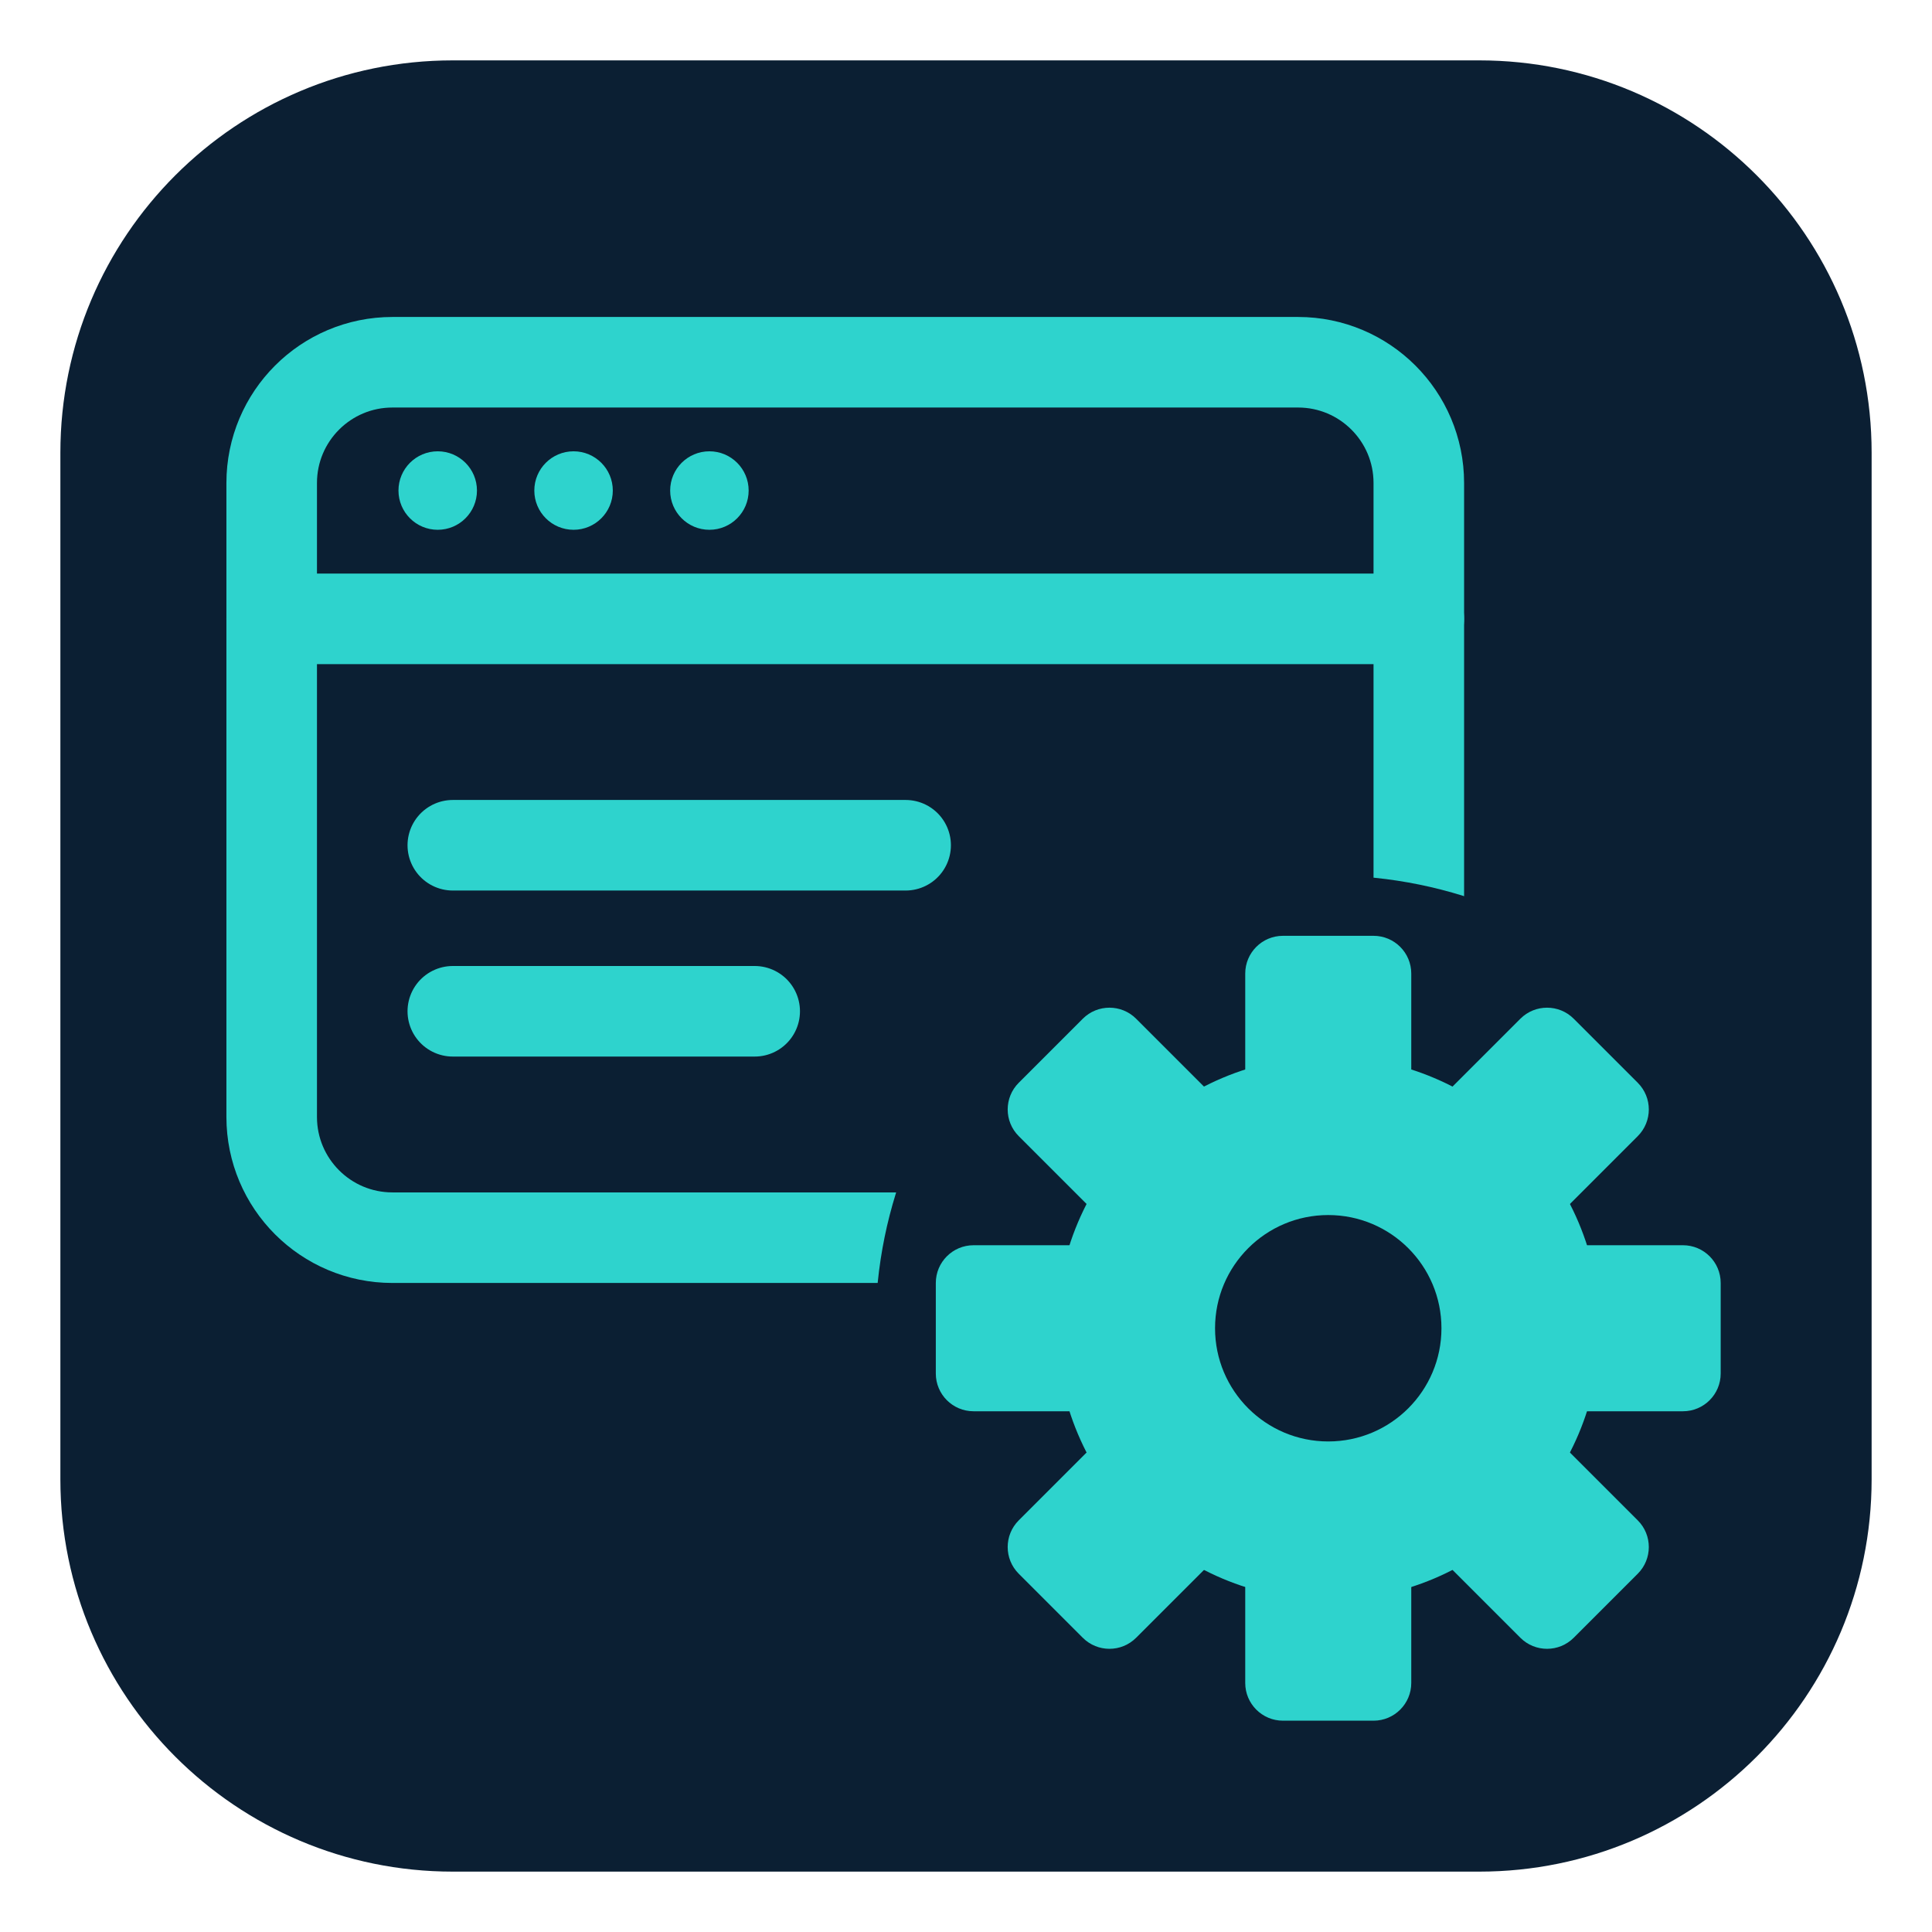
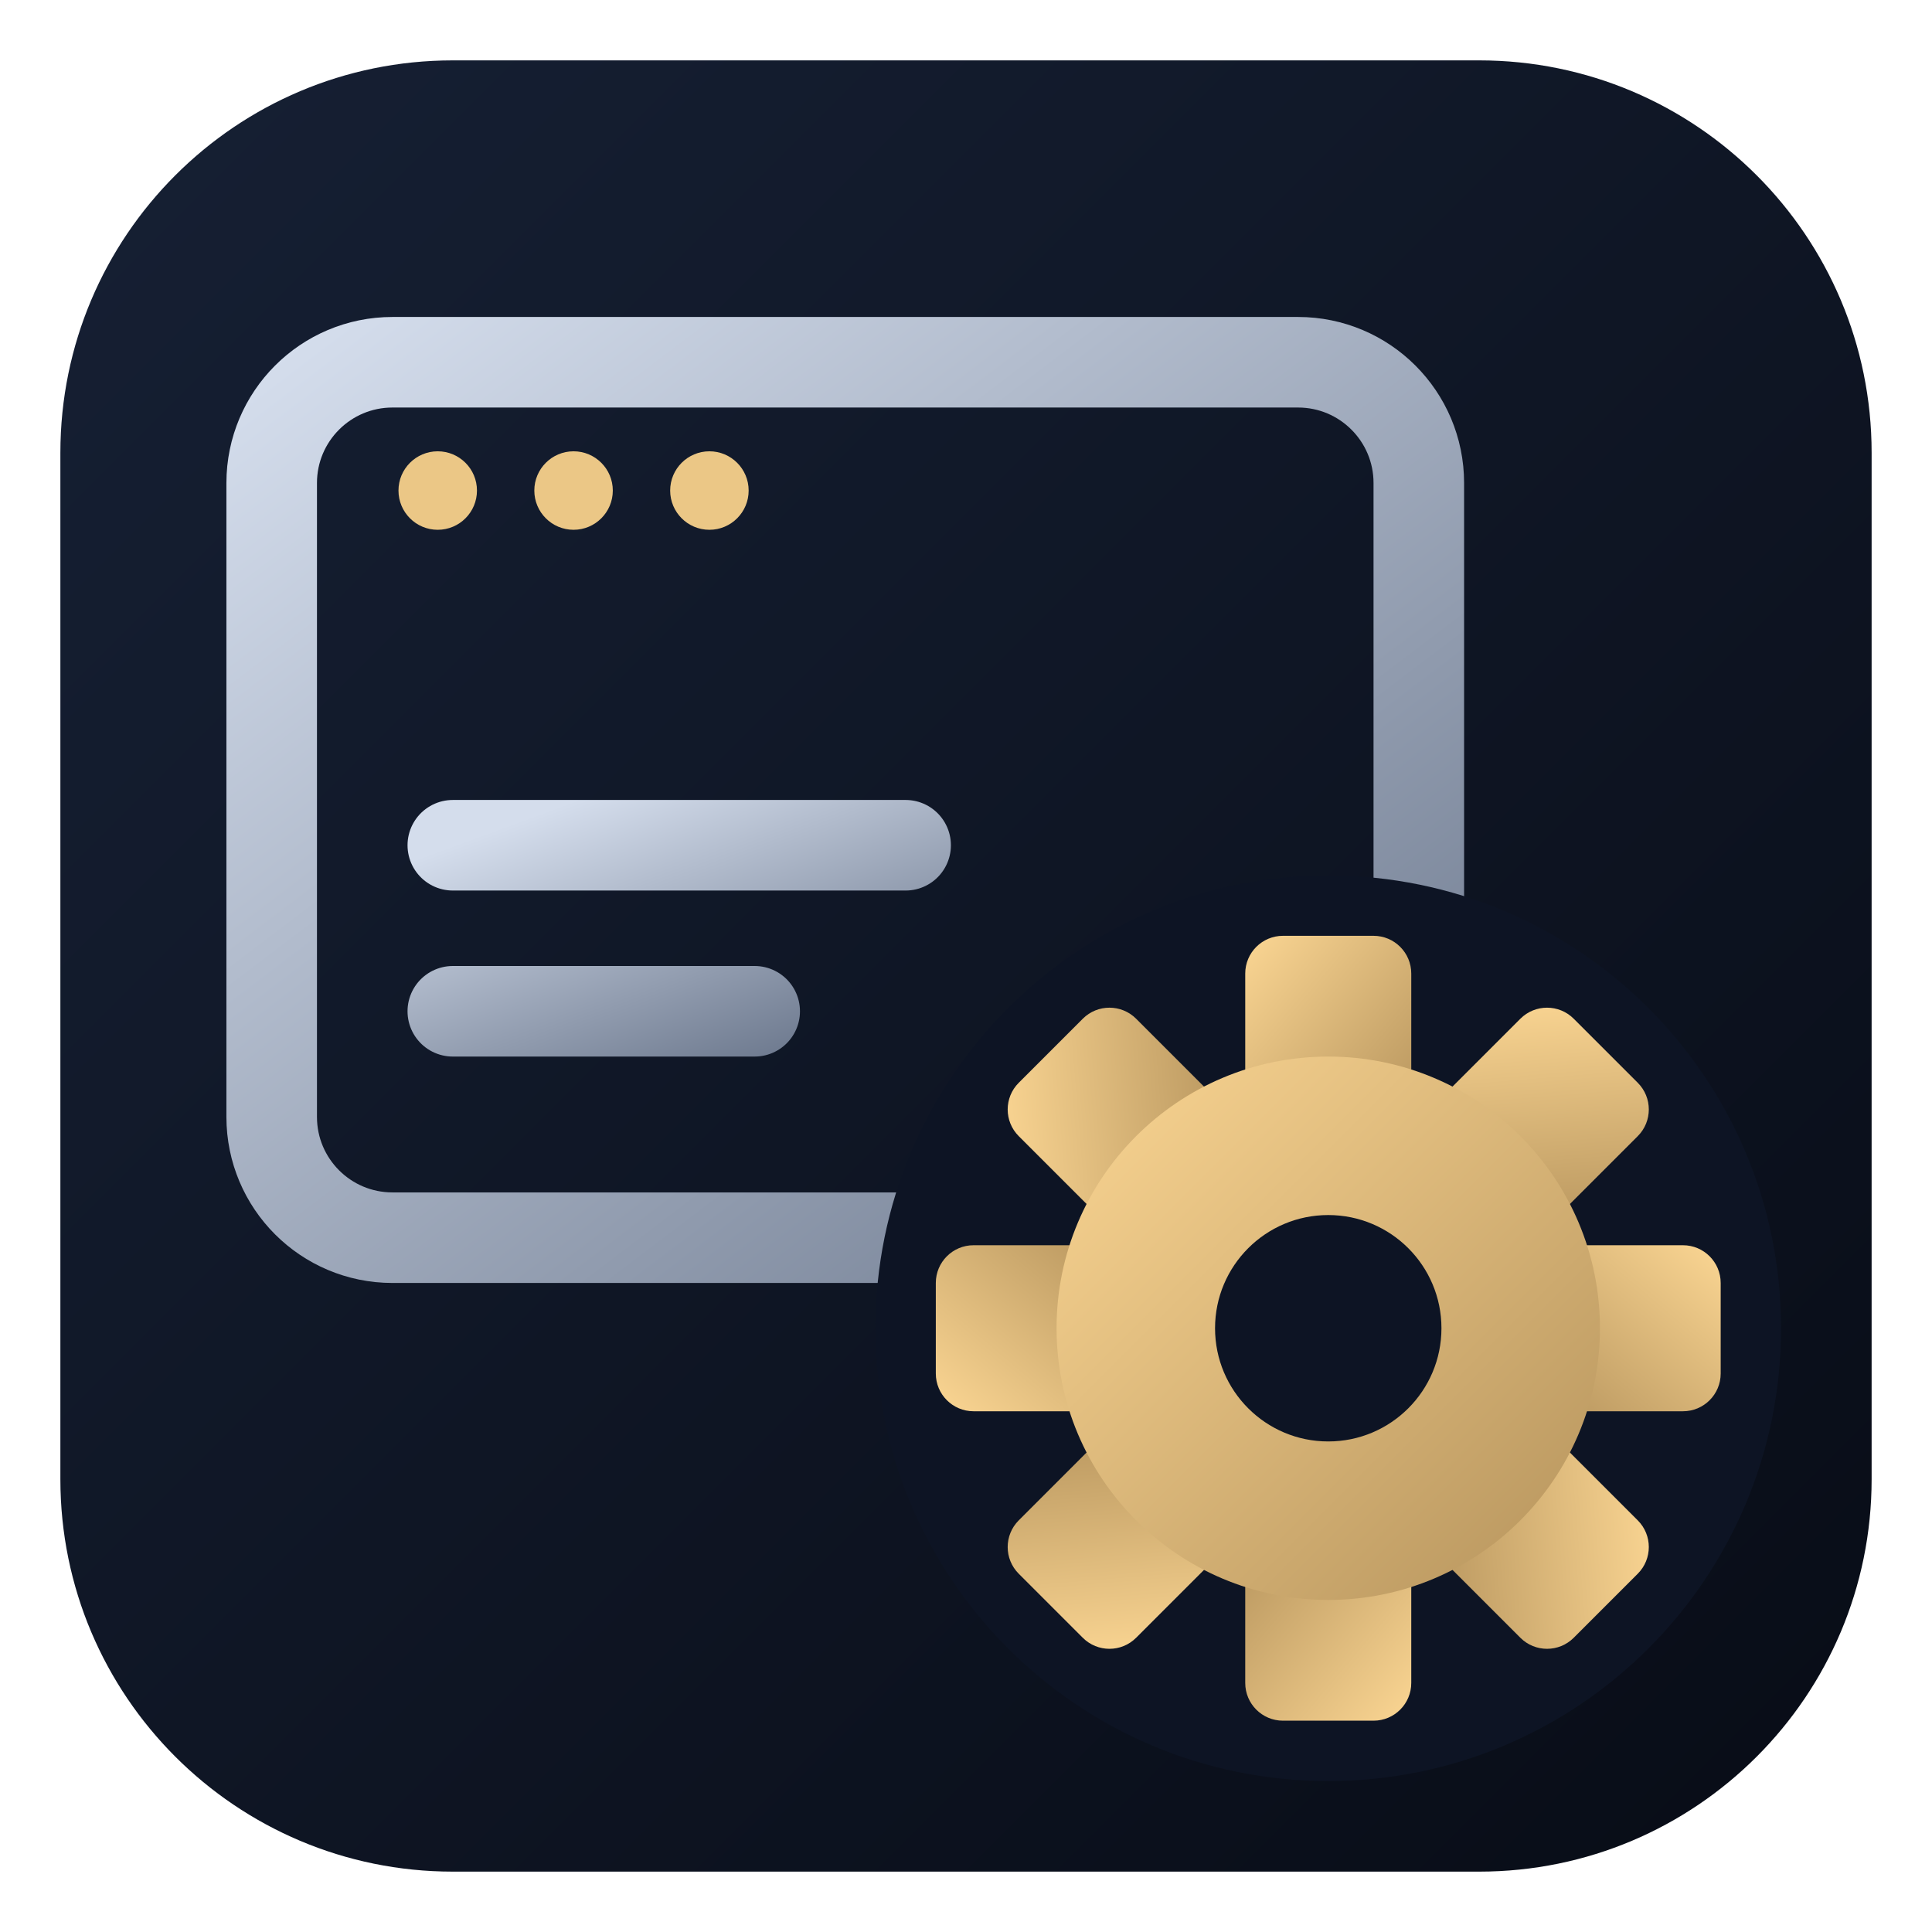
<svg xmlns="http://www.w3.org/2000/svg" width="128" height="128" viewBox="0 0 128 128">
-   <rect x="4" y="4" width="120" height="120" rx="26" fill="#0B1F33" />
-   <g fill="none" stroke="#2ED3CD" stroke-width="6" stroke-linecap="round" stroke-linejoin="round">
+   <defs>
+     <linearGradient id="tile" x1="0" y1="0" x2="1" y2="1">
+       <stop offset="0" stop-color="#162034" />
+       <stop offset="1" stop-color="#080C16" />
+     </linearGradient>
+     <linearGradient id="silver" x1="0" y1="0" x2="1" y2="1">
+       <stop offset="0" stop-color="#D4DDEC" />
+       <stop offset="1" stop-color="#6E7A8F" />
+     </linearGradient>
+     <linearGradient id="gold" x1="0" y1="0" x2="1" y2="1">
+       <stop offset="0" stop-color="#FBD693" />
+       <stop offset="1" stop-color="#B5935C" />
+     </linearGradient>
+   </defs>
+   <rect x="4" y="4" width="120" height="120" rx="26" fill="url(#tile)" />
+   <g fill="none" stroke="url(#silver)" stroke-width="6" stroke-linecap="round" stroke-linejoin="round">
    <rect x="18" y="24" width="76" height="58" rx="8" />
    <path d="M18 41H94" />
    <path d="M30 56H60M30 67H50" />
  </g>
-   <g fill="#2ED3CD">
+   <g fill="#EBC786">
    <circle cx="29" cy="32.5" r="2.6" />
    <circle cx="38" cy="32.5" r="2.6" />
    <circle cx="47" cy="32.5" r="2.6" />
  </g>
  <g transform="translate(88 88)">
-     <circle r="30" fill="#0B1F33" />
-     <g fill="#2ED3CD">
+     <circle r="30" fill="#0D1424" />
+     <g fill="url(#gold)">
      <rect x="-5.5" y="-26" width="11" height="13" rx="2.5" />
      <rect x="-5.5" y="-26" width="11" height="13" rx="2.5" transform="rotate(45)" />
      <rect x="-5.5" y="-26" width="11" height="13" rx="2.5" transform="rotate(90)" />
      <rect x="-5.5" y="-26" width="11" height="13" rx="2.5" transform="rotate(135)" />
      <rect x="-5.5" y="-26" width="11" height="13" rx="2.5" transform="rotate(180)" />
      <rect x="-5.5" y="-26" width="11" height="13" rx="2.5" transform="rotate(225)" />
      <rect x="-5.5" y="-26" width="11" height="13" rx="2.5" transform="rotate(270)" />
      <rect x="-5.5" y="-26" width="11" height="13" rx="2.5" transform="rotate(315)" />
      <circle r="18" />
    </g>
-     <circle r="7.5" fill="#0B1F33" />
+     <circle r="7.5" fill="#0D1424" />
  </g>
</svg>
